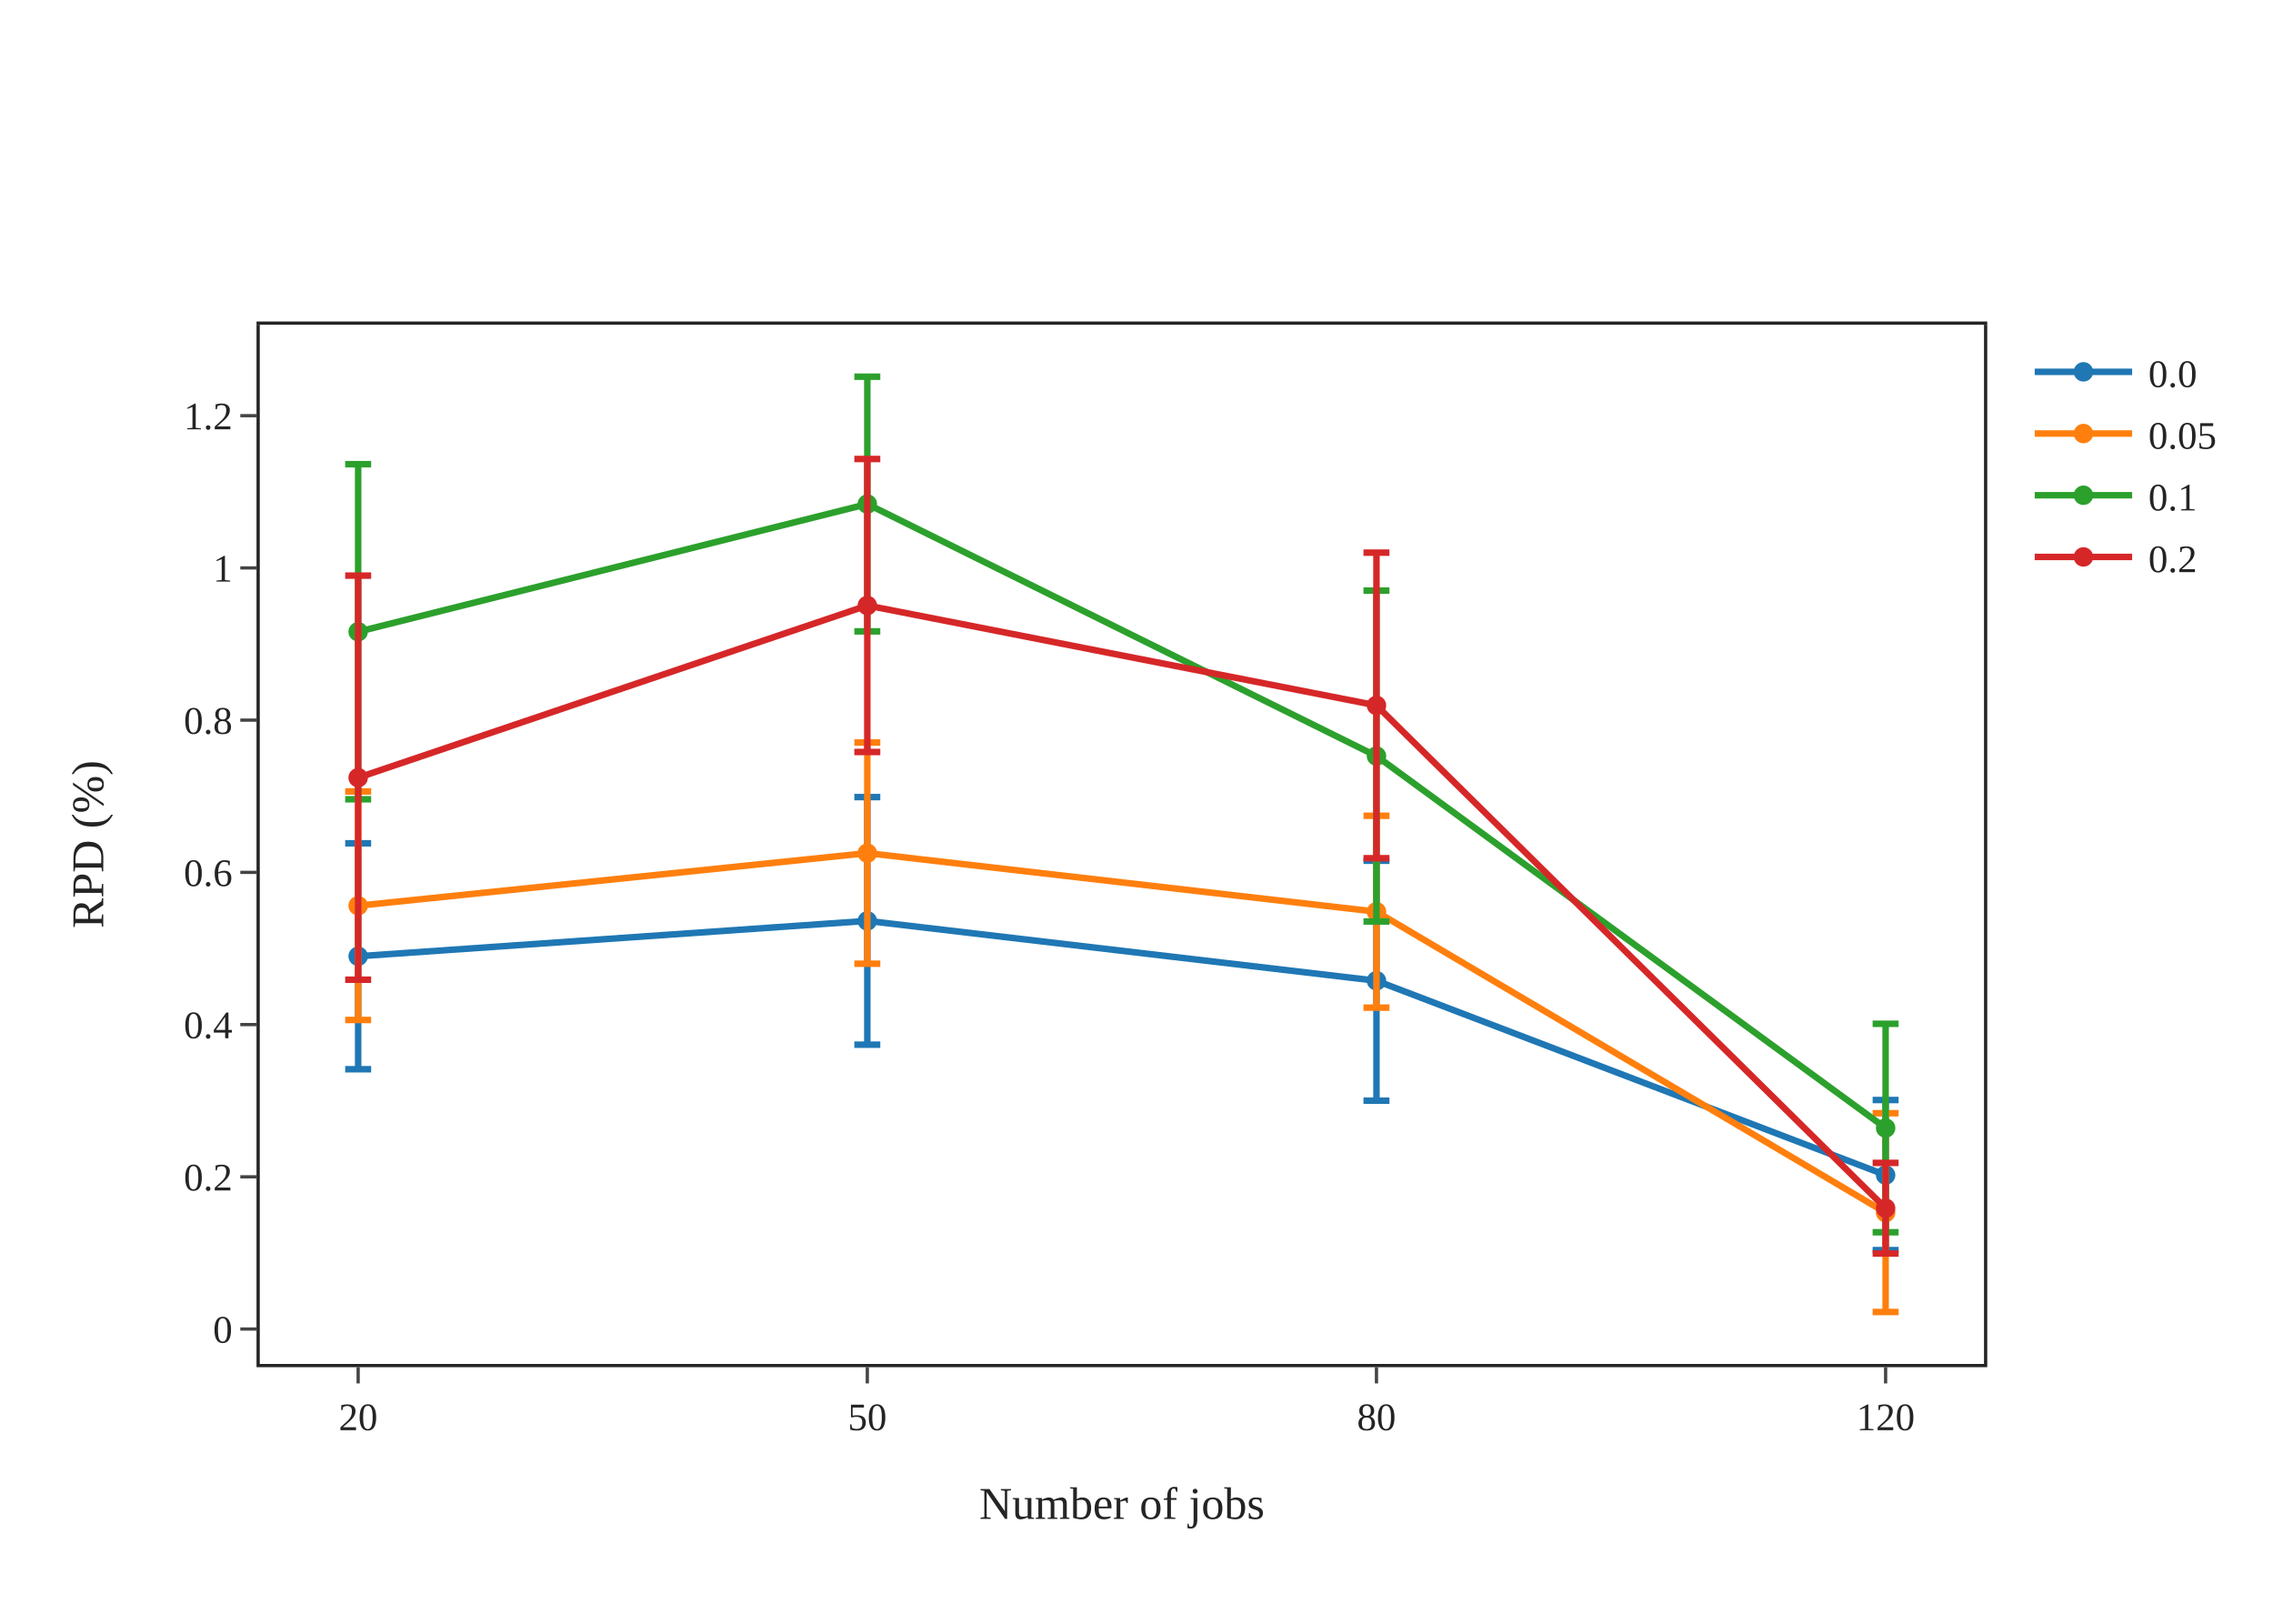
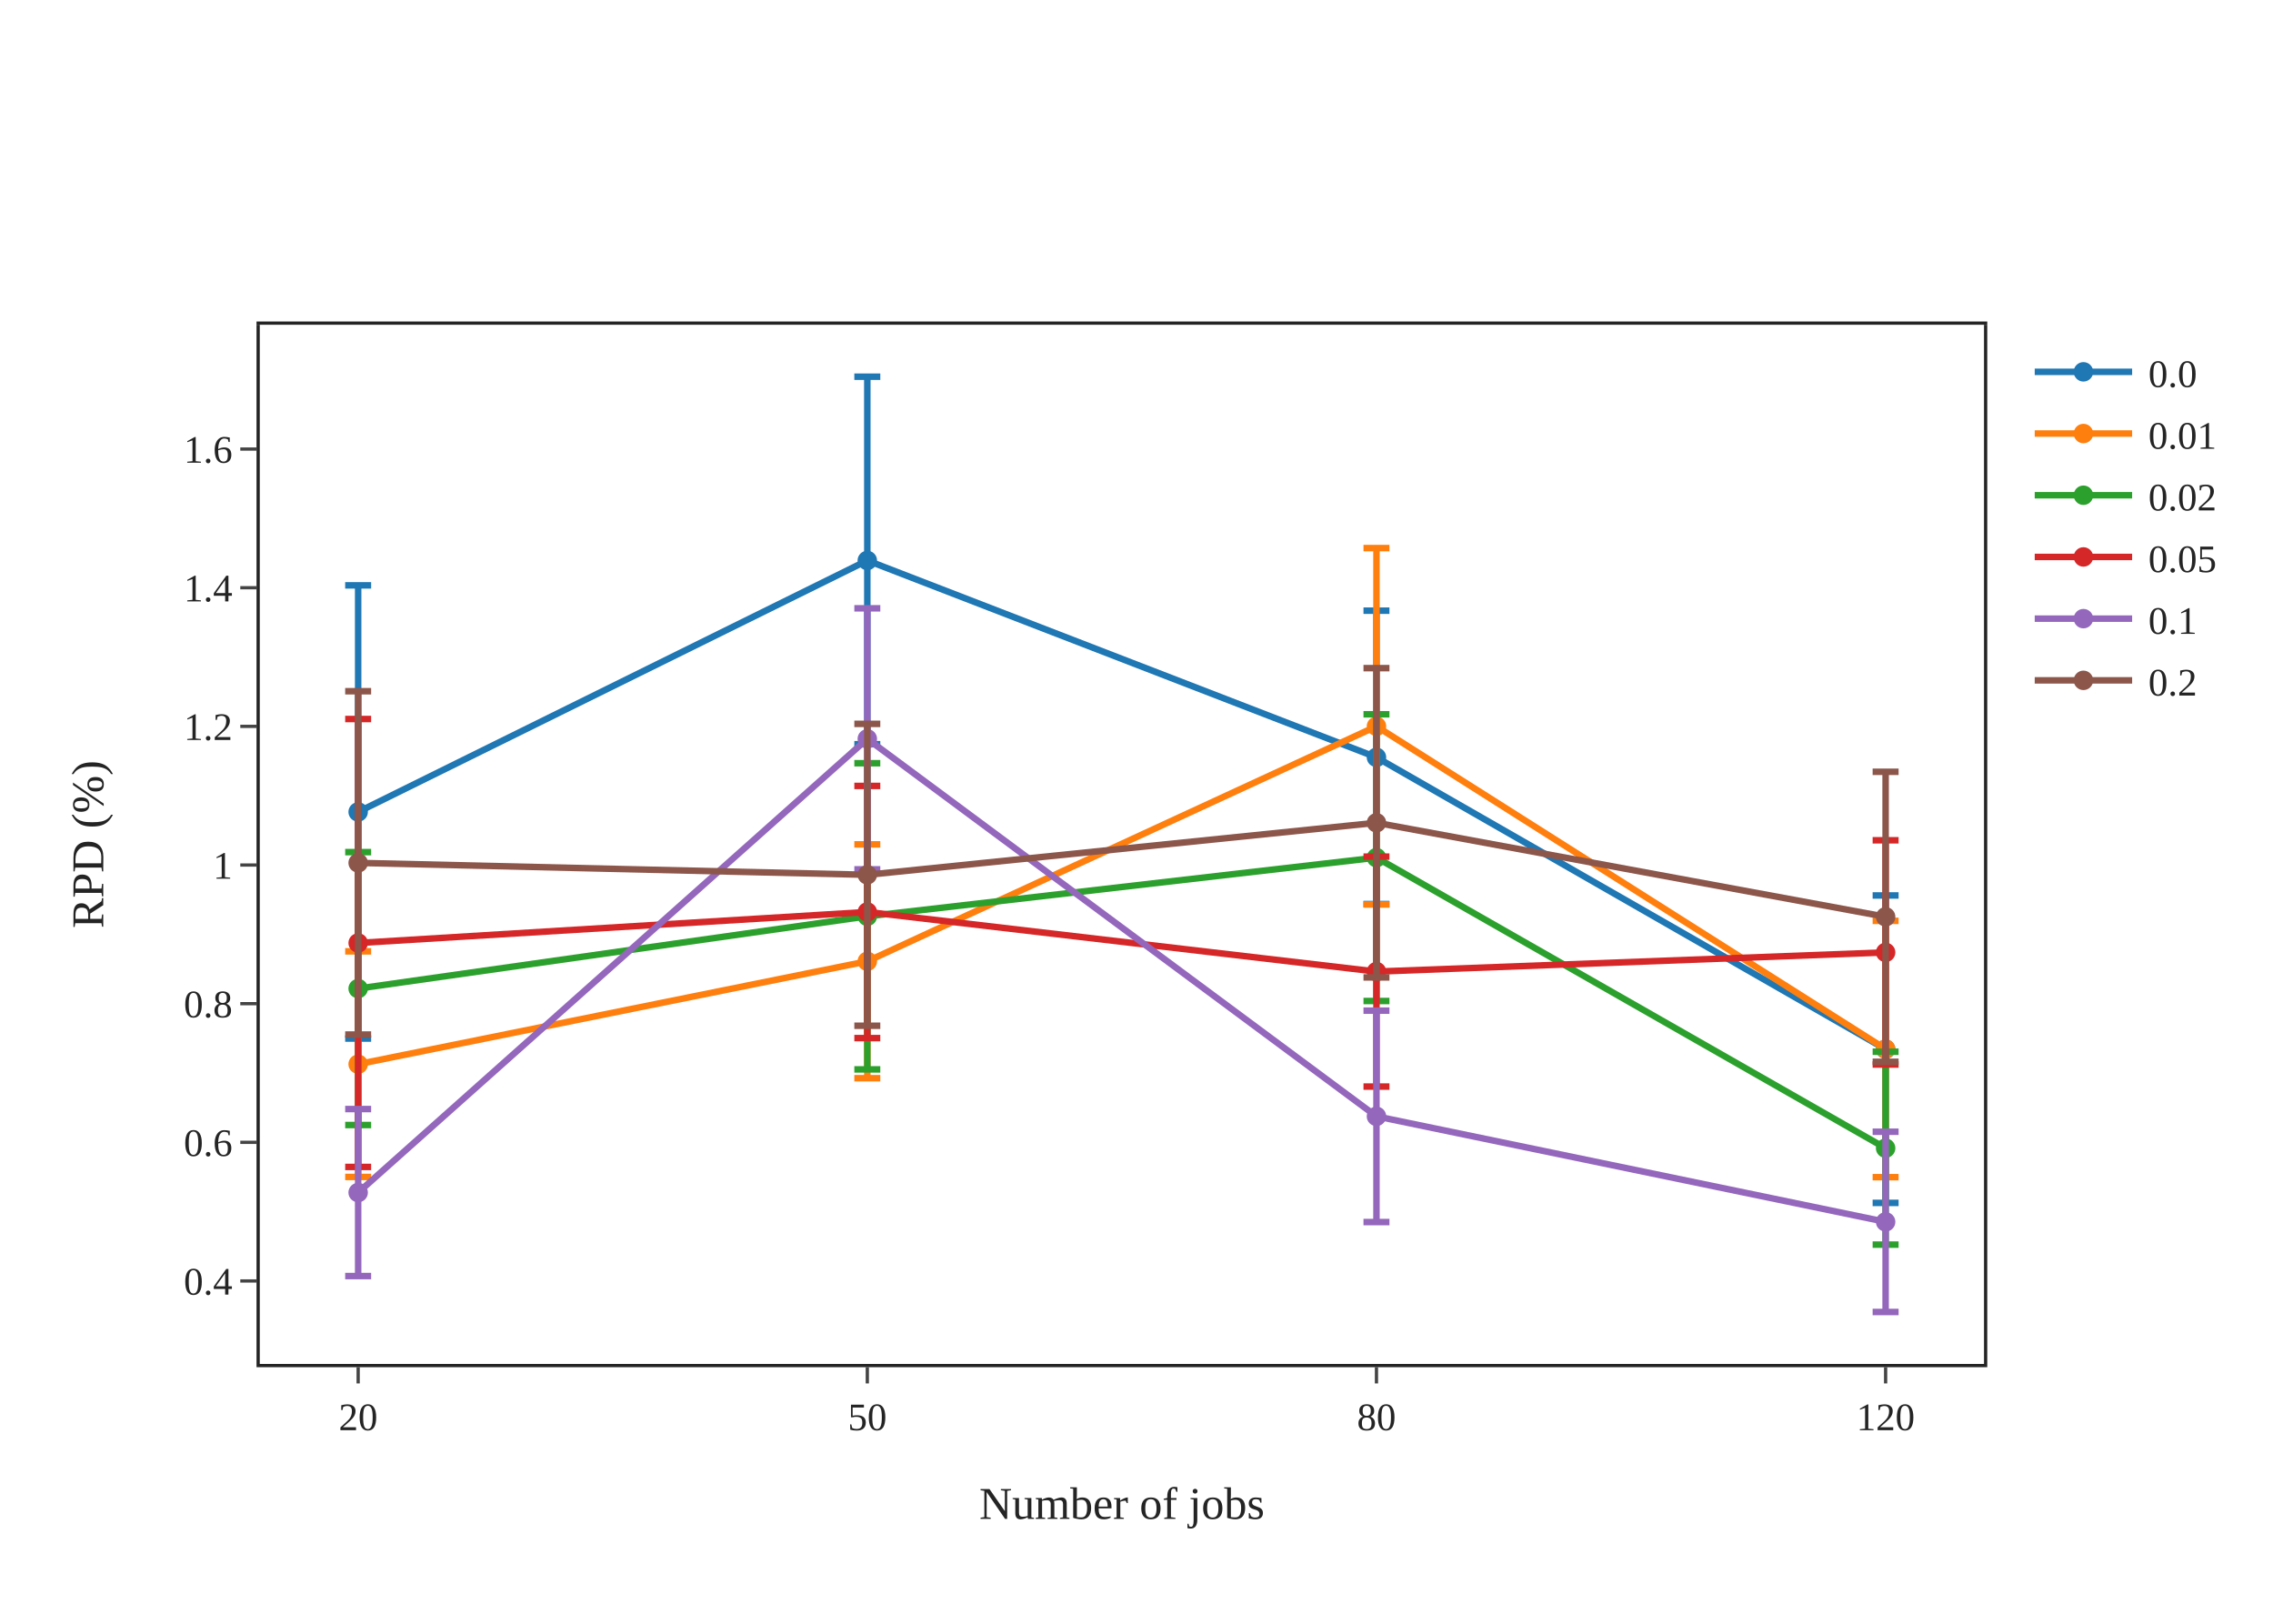
<svg xmlns="http://www.w3.org/2000/svg" class="main-svg" width="700" height="500" style="" viewBox="0 0 700 500">
  <rect x="0" y="0" width="700" height="500" style="fill: rgb(255, 255, 255); fill-opacity: 1;" />
-   <defs id="defs-608ce3">
+   <defs id="defs-df69a7">
    <g class="clips">
-       <clipPath id="clip608ce3xyplot" class="plotclip">
+       <clipPath id="clipdf69a7xyplot" class="plotclip">
        <rect width="531" height="320" />
      </clipPath>
-       <clipPath class="axesclip" id="clip608ce3x">
+       <clipPath class="axesclip" id="clipdf69a7x">
        <rect x="80" y="0" width="531" height="500" />
      </clipPath>
-       <clipPath class="axesclip" id="clip608ce3y">
+       <clipPath class="axesclip" id="clipdf69a7y">
        <rect x="0" y="100" width="700" height="320" />
      </clipPath>
-       <clipPath class="axesclip" id="clip608ce3xy">
+       <clipPath class="axesclip" id="clipdf69a7xy">
        <rect x="80" y="100" width="531" height="320" />
      </clipPath>
    </g>
    <g class="gradients" />
    <g class="patterns" />
  </defs>
  <g class="bglayer" />
  <g class="layer-below">
    <g class="imagelayer" />
    <g class="shapelayer" />
  </g>
  <g class="cartesianlayer">
    <g class="subplot xy">
      <g class="layer-subplot">
        <g class="shapelayer" />
        <g class="imagelayer" />
      </g>
      <g class="gridlayer">
        <g class="x" />
        <g class="y" />
      </g>
      <g class="zerolinelayer" />
      <path class="xlines-below" />
      <path class="ylines-below" />
      <g class="overlines-below" />
      <g class="xaxislayer-below" />
      <g class="yaxislayer-below" />
      <g class="overaxes-below" />
-       <g class="plot" transform="translate(80,100)" clip-path="url(#clip608ce3xyplot)">
+       <g class="plot" transform="translate(80,100)" clip-path="url(#clipdf69a7xyplot)">
        <g class="scatterlayer mlayer">
-           <g class="trace scatter traceb0469f" style="stroke-miterlimit: 2; opacity: 1;">
-             <g class="fills" />
-             <g class="errorbars">
-               <g class="errorbar">
-                 <path class="yerror" d="M26.3,159.68h8m-4,0V229.25m-4,0h8" style="vector-effect: non-scaling-stroke; stroke-width: 2px; stroke: rgb(31, 119, 180); stroke-opacity: 1;" />
-               </g>
-               <g class="errorbar">
-                 <path class="yerror" d="M183.1,145.45h8m-4,0V221.69m-4,0h8" style="vector-effect: non-scaling-stroke; stroke-width: 2px; stroke: rgb(31, 119, 180); stroke-opacity: 1;" />
-               </g>
-               <g class="errorbar">
-                 <path class="yerror" d="M339.9,165.05h8m-4,0V238.94m-4,0h8" style="vector-effect: non-scaling-stroke; stroke-width: 2px; stroke: rgb(31, 119, 180); stroke-opacity: 1;" />
-               </g>
-               <g class="errorbar">
-                 <path class="yerror" d="M496.7,238.73h8m-4,0V284.95m-4,0h8" style="vector-effect: non-scaling-stroke; stroke-width: 2px; stroke: rgb(31, 119, 180); stroke-opacity: 1;" />
-               </g>
-             </g>
-             <g class="lines">
-               <path class="js-line" d="M30.3,194.46L187.1,183.57L343.9,202L500.7,261.84" style="vector-effect: non-scaling-stroke; fill: none; stroke: rgb(31, 119, 180); stroke-opacity: 1; stroke-width: 2px; opacity: 1;" />
-             </g>
-             <g class="points">
-               <path class="point" transform="translate(30.3,194.46)" d="M3,0A3,3 0 1,1 0,-3A3,3 0 0,1 3,0Z" style="opacity: 1; stroke-width: 0px; fill: rgb(31, 119, 180); fill-opacity: 1;" />
-               <path class="point" transform="translate(187.1,183.57)" d="M3,0A3,3 0 1,1 0,-3A3,3 0 0,1 3,0Z" style="opacity: 1; stroke-width: 0px; fill: rgb(31, 119, 180); fill-opacity: 1;" />
-               <path class="point" transform="translate(343.9,202)" d="M3,0A3,3 0 1,1 0,-3A3,3 0 0,1 3,0Z" style="opacity: 1; stroke-width: 0px; fill: rgb(31, 119, 180); fill-opacity: 1;" />
-               <path class="point" transform="translate(500.7,261.84)" d="M3,0A3,3 0 1,1 0,-3A3,3 0 0,1 3,0Z" style="opacity: 1; stroke-width: 0px; fill: rgb(31, 119, 180); fill-opacity: 1;" />
-             </g>
-             <g class="text" />
-           </g>
-           <g class="trace scatter trace8a13a6" style="stroke-miterlimit: 2; opacity: 1;">
-             <g class="fills" />
-             <g class="errorbars">
-               <g class="errorbar">
-                 <path class="yerror" d="M26.3,143.71h8m-4,0V214.08m-4,0h8" style="vector-effect: non-scaling-stroke; stroke-width: 2px; stroke: rgb(255, 127, 14); stroke-opacity: 1;" />
-               </g>
-               <g class="errorbar">
-                 <path class="yerror" d="M183.1,128.65h8m-4,0V196.76m-4,0h8" style="vector-effect: non-scaling-stroke; stroke-width: 2px; stroke: rgb(255, 127, 14); stroke-opacity: 1;" />
-               </g>
-               <g class="errorbar">
-                 <path class="yerror" d="M339.9,151.2h8m-4,0V210.28m-4,0h8" style="vector-effect: non-scaling-stroke; stroke-width: 2px; stroke: rgb(255, 127, 14); stroke-opacity: 1;" />
-               </g>
-               <g class="errorbar">
-                 <path class="yerror" d="M496.7,242.79h8m-4,0V304m-4,0h8" style="vector-effect: non-scaling-stroke; stroke-width: 2px; stroke: rgb(255, 127, 14); stroke-opacity: 1;" />
-               </g>
-             </g>
-             <g class="lines">
-               <path class="js-line" d="M30.3,178.89L187.1,162.7L343.9,180.74L500.7,273.39" style="vector-effect: non-scaling-stroke; fill: none; stroke: rgb(255, 127, 14); stroke-opacity: 1; stroke-width: 2px; opacity: 1;" />
-             </g>
-             <g class="points">
-               <path class="point" transform="translate(30.3,178.89)" d="M3,0A3,3 0 1,1 0,-3A3,3 0 0,1 3,0Z" style="opacity: 1; stroke-width: 0px; fill: rgb(255, 127, 14); fill-opacity: 1;" />
-               <path class="point" transform="translate(187.1,162.7)" d="M3,0A3,3 0 1,1 0,-3A3,3 0 0,1 3,0Z" style="opacity: 1; stroke-width: 0px; fill: rgb(255, 127, 14); fill-opacity: 1;" />
-               <path class="point" transform="translate(343.9,180.74)" d="M3,0A3,3 0 1,1 0,-3A3,3 0 0,1 3,0Z" style="opacity: 1; stroke-width: 0px; fill: rgb(255, 127, 14); fill-opacity: 1;" />
-               <path class="point" transform="translate(500.7,273.39)" d="M3,0A3,3 0 1,1 0,-3A3,3 0 0,1 3,0Z" style="opacity: 1; stroke-width: 0px; fill: rgb(255, 127, 14); fill-opacity: 1;" />
-             </g>
-             <g class="text" />
-           </g>
-           <g class="trace scatter traceae9478" style="stroke-miterlimit: 2; opacity: 1;">
-             <g class="fills" />
-             <g class="errorbars">
-               <g class="errorbar">
-                 <path class="yerror" d="M26.3,42.94h8m-4,0V146.12m-4,0h8" style="vector-effect: non-scaling-stroke; stroke-width: 2px; stroke: rgb(44, 160, 44); stroke-opacity: 1;" />
-               </g>
-               <g class="errorbar">
-                 <path class="yerror" d="M183.1,16h8m-4,0V94.42m-4,0h8" style="vector-effect: non-scaling-stroke; stroke-width: 2px; stroke: rgb(44, 160, 44); stroke-opacity: 1;" />
-               </g>
-               <g class="errorbar">
-                 <path class="yerror" d="M339.9,81.86h8m-4,0V183.75m-4,0h8" style="vector-effect: non-scaling-stroke; stroke-width: 2px; stroke: rgb(44, 160, 44); stroke-opacity: 1;" />
-               </g>
-               <g class="errorbar">
-                 <path class="yerror" d="M496.7,215.26h8m-4,0V279.45m-4,0h8" style="vector-effect: non-scaling-stroke; stroke-width: 2px; stroke: rgb(44, 160, 44); stroke-opacity: 1;" />
-               </g>
-             </g>
-             <g class="lines">
-               <path class="js-line" d="M30.3,94.53L187.1,55.21L343.9,132.81L500.7,247.36" style="vector-effect: non-scaling-stroke; fill: none; stroke: rgb(44, 160, 44); stroke-opacity: 1; stroke-width: 2px; opacity: 1;" />
-             </g>
-             <g class="points">
-               <path class="point" transform="translate(30.3,94.53)" d="M3,0A3,3 0 1,1 0,-3A3,3 0 0,1 3,0Z" style="opacity: 1; stroke-width: 0px; fill: rgb(44, 160, 44); fill-opacity: 1;" />
-               <path class="point" transform="translate(187.1,55.21)" d="M3,0A3,3 0 1,1 0,-3A3,3 0 0,1 3,0Z" style="opacity: 1; stroke-width: 0px; fill: rgb(44, 160, 44); fill-opacity: 1;" />
-               <path class="point" transform="translate(343.9,132.81)" d="M3,0A3,3 0 1,1 0,-3A3,3 0 0,1 3,0Z" style="opacity: 1; stroke-width: 0px; fill: rgb(44, 160, 44); fill-opacity: 1;" />
-               <path class="point" transform="translate(500.7,247.36)" d="M3,0A3,3 0 1,1 0,-3A3,3 0 0,1 3,0Z" style="opacity: 1; stroke-width: 0px; fill: rgb(44, 160, 44); fill-opacity: 1;" />
-             </g>
-             <g class="text" />
-           </g>
-           <g class="trace scatter tracee8c689" style="stroke-miterlimit: 2; opacity: 1;">
-             <g class="fills" />
-             <g class="errorbars">
-               <g class="errorbar">
-                 <path class="yerror" d="M26.3,77.25h8m-4,0V201.68m-4,0h8" style="vector-effect: non-scaling-stroke; stroke-width: 2px; stroke: rgb(214, 39, 40); stroke-opacity: 1;" />
-               </g>
-               <g class="errorbar">
-                 <path class="yerror" d="M183.1,41.34h8m-4,0V131.56m-4,0h8" style="vector-effect: non-scaling-stroke; stroke-width: 2px; stroke: rgb(214, 39, 40); stroke-opacity: 1;" />
-               </g>
-               <g class="errorbar">
-                 <path class="yerror" d="M339.9,70.18h8m-4,0V164.27m-4,0h8" style="vector-effect: non-scaling-stroke; stroke-width: 2px; stroke: rgb(214, 39, 40); stroke-opacity: 1;" />
-               </g>
-               <g class="errorbar">
-                 <path class="yerror" d="M496.7,258.09h8m-4,0V286m-4,0h8" style="vector-effect: non-scaling-stroke; stroke-width: 2px; stroke: rgb(214, 39, 40); stroke-opacity: 1;" />
-               </g>
-             </g>
-             <g class="lines">
-               <path class="js-line" d="M30.3,139.47L187.1,86.45L343.9,117.22L500.7,272.04" style="vector-effect: non-scaling-stroke; fill: none; stroke: rgb(214, 39, 40); stroke-opacity: 1; stroke-width: 2px; opacity: 1;" />
-             </g>
-             <g class="points">
-               <path class="point" transform="translate(30.3,139.47)" d="M3,0A3,3 0 1,1 0,-3A3,3 0 0,1 3,0Z" style="opacity: 1; stroke-width: 0px; fill: rgb(214, 39, 40); fill-opacity: 1;" />
-               <path class="point" transform="translate(187.1,86.45)" d="M3,0A3,3 0 1,1 0,-3A3,3 0 0,1 3,0Z" style="opacity: 1; stroke-width: 0px; fill: rgb(214, 39, 40); fill-opacity: 1;" />
-               <path class="point" transform="translate(343.9,117.22)" d="M3,0A3,3 0 1,1 0,-3A3,3 0 0,1 3,0Z" style="opacity: 1; stroke-width: 0px; fill: rgb(214, 39, 40); fill-opacity: 1;" />
-               <path class="point" transform="translate(500.7,272.04)" d="M3,0A3,3 0 1,1 0,-3A3,3 0 0,1 3,0Z" style="opacity: 1; stroke-width: 0px; fill: rgb(214, 39, 40); fill-opacity: 1;" />
+           <g class="trace scatter tracebad794" style="stroke-miterlimit: 2; opacity: 1;">
+             <g class="fills" />
+             <g class="errorbars">
+               <g class="errorbar">
+                 <path class="yerror" d="M26.3,80.25h8m-4,0V219.8m-4,0h8" style="vector-effect: non-scaling-stroke; stroke-width: 2px; stroke: rgb(31, 119, 180); stroke-opacity: 1;" />
+               </g>
+               <g class="errorbar">
+                 <path class="yerror" d="M183.1,16h8m-4,0V129.17m-4,0h8" style="vector-effect: non-scaling-stroke; stroke-width: 2px; stroke: rgb(31, 119, 180); stroke-opacity: 1;" />
+               </g>
+               <g class="errorbar">
+                 <path class="yerror" d="M339.9,88.05h8m-4,0V178.38m-4,0h8" style="vector-effect: non-scaling-stroke; stroke-width: 2px; stroke: rgb(31, 119, 180); stroke-opacity: 1;" />
+               </g>
+               <g class="errorbar">
+                 <path class="yerror" d="M496.7,175.74h8m-4,0V270.41m-4,0h8" style="vector-effect: non-scaling-stroke; stroke-width: 2px; stroke: rgb(31, 119, 180); stroke-opacity: 1;" />
+               </g>
+             </g>
+             <g class="lines">
+               <path class="js-line" d="M30.3,150.02L187.1,72.59L343.9,133.21L500.7,223.08" style="vector-effect: non-scaling-stroke; fill: none; stroke: rgb(31, 119, 180); stroke-opacity: 1; stroke-width: 2px; opacity: 1;" />
+             </g>
+             <g class="points">
+               <path class="point" transform="translate(30.3,150.02)" d="M3,0A3,3 0 1,1 0,-3A3,3 0 0,1 3,0Z" style="opacity: 1; stroke-width: 0px; fill: rgb(31, 119, 180); fill-opacity: 1;" />
+               <path class="point" transform="translate(187.1,72.59)" d="M3,0A3,3 0 1,1 0,-3A3,3 0 0,1 3,0Z" style="opacity: 1; stroke-width: 0px; fill: rgb(31, 119, 180); fill-opacity: 1;" />
+               <path class="point" transform="translate(343.9,133.21)" d="M3,0A3,3 0 1,1 0,-3A3,3 0 0,1 3,0Z" style="opacity: 1; stroke-width: 0px; fill: rgb(31, 119, 180); fill-opacity: 1;" />
+               <path class="point" transform="translate(500.7,223.08)" d="M3,0A3,3 0 1,1 0,-3A3,3 0 0,1 3,0Z" style="opacity: 1; stroke-width: 0px; fill: rgb(31, 119, 180); fill-opacity: 1;" />
+             </g>
+             <g class="text" />
+           </g>
+           <g class="trace scatter trace9fccdd" style="stroke-miterlimit: 2; opacity: 1;">
+             <g class="fills" />
+             <g class="errorbars">
+               <g class="errorbar">
+                 <path class="yerror" d="M26.3,192.95h8m-4,0V262.42m-4,0h8" style="vector-effect: non-scaling-stroke; stroke-width: 2px; stroke: rgb(255, 127, 14); stroke-opacity: 1;" />
+               </g>
+               <g class="errorbar">
+                 <path class="yerror" d="M183.1,160.01h8m-4,0V232.01m-4,0h8" style="vector-effect: non-scaling-stroke; stroke-width: 2px; stroke: rgb(255, 127, 14); stroke-opacity: 1;" />
+               </g>
+               <g class="errorbar">
+                 <path class="yerror" d="M339.9,68.77h8m-4,0V178.52m-4,0h8" style="vector-effect: non-scaling-stroke; stroke-width: 2px; stroke: rgb(255, 127, 14); stroke-opacity: 1;" />
+               </g>
+               <g class="errorbar">
+                 <path class="yerror" d="M496.7,183.56h8m-4,0V262.49m-4,0h8" style="vector-effect: non-scaling-stroke; stroke-width: 2px; stroke: rgb(255, 127, 14); stroke-opacity: 1;" />
+               </g>
+             </g>
+             <g class="lines">
+               <path class="js-line" d="M30.3,227.69L187.1,196.01L343.9,123.65L500.7,223.02" style="vector-effect: non-scaling-stroke; fill: none; stroke: rgb(255, 127, 14); stroke-opacity: 1; stroke-width: 2px; opacity: 1;" />
+             </g>
+             <g class="points">
+               <path class="point" transform="translate(30.3,227.69)" d="M3,0A3,3 0 1,1 0,-3A3,3 0 0,1 3,0Z" style="opacity: 1; stroke-width: 0px; fill: rgb(255, 127, 14); fill-opacity: 1;" />
+               <path class="point" transform="translate(187.1,196.01)" d="M3,0A3,3 0 1,1 0,-3A3,3 0 0,1 3,0Z" style="opacity: 1; stroke-width: 0px; fill: rgb(255, 127, 14); fill-opacity: 1;" />
+               <path class="point" transform="translate(343.9,123.65)" d="M3,0A3,3 0 1,1 0,-3A3,3 0 0,1 3,0Z" style="opacity: 1; stroke-width: 0px; fill: rgb(255, 127, 14); fill-opacity: 1;" />
+               <path class="point" transform="translate(500.7,223.02)" d="M3,0A3,3 0 1,1 0,-3A3,3 0 0,1 3,0Z" style="opacity: 1; stroke-width: 0px; fill: rgb(255, 127, 14); fill-opacity: 1;" />
+             </g>
+             <g class="text" />
+           </g>
+           <g class="trace scatter traceaef576" style="stroke-miterlimit: 2; opacity: 1;">
+             <g class="fills" />
+             <g class="errorbars">
+               <g class="errorbar">
+                 <path class="yerror" d="M26.3,162.39h8m-4,0V246.43m-4,0h8" style="vector-effect: non-scaling-stroke; stroke-width: 2px; stroke: rgb(44, 160, 44); stroke-opacity: 1;" />
+               </g>
+               <g class="errorbar">
+                 <path class="yerror" d="M183.1,135.02h8m-4,0V229.3m-4,0h8" style="vector-effect: non-scaling-stroke; stroke-width: 2px; stroke: rgb(44, 160, 44); stroke-opacity: 1;" />
+               </g>
+               <g class="errorbar">
+                 <path class="yerror" d="M339.9,119.95h8m-4,0V208.24m-4,0h8" style="vector-effect: non-scaling-stroke; stroke-width: 2px; stroke: rgb(44, 160, 44); stroke-opacity: 1;" />
+               </g>
+               <g class="errorbar">
+                 <path class="yerror" d="M496.7,223.86h8m-4,0V283.26m-4,0h8" style="vector-effect: non-scaling-stroke; stroke-width: 2px; stroke: rgb(44, 160, 44); stroke-opacity: 1;" />
+               </g>
+             </g>
+             <g class="lines">
+               <path class="js-line" d="M30.3,204.41L187.1,182.16L343.9,164.09L500.7,253.56" style="vector-effect: non-scaling-stroke; fill: none; stroke: rgb(44, 160, 44); stroke-opacity: 1; stroke-width: 2px; opacity: 1;" />
+             </g>
+             <g class="points">
+               <path class="point" transform="translate(30.3,204.41)" d="M3,0A3,3 0 1,1 0,-3A3,3 0 0,1 3,0Z" style="opacity: 1; stroke-width: 0px; fill: rgb(44, 160, 44); fill-opacity: 1;" />
+               <path class="point" transform="translate(187.1,182.16)" d="M3,0A3,3 0 1,1 0,-3A3,3 0 0,1 3,0Z" style="opacity: 1; stroke-width: 0px; fill: rgb(44, 160, 44); fill-opacity: 1;" />
+               <path class="point" transform="translate(343.9,164.09)" d="M3,0A3,3 0 1,1 0,-3A3,3 0 0,1 3,0Z" style="opacity: 1; stroke-width: 0px; fill: rgb(44, 160, 44); fill-opacity: 1;" />
+               <path class="point" transform="translate(500.7,253.56)" d="M3,0A3,3 0 1,1 0,-3A3,3 0 0,1 3,0Z" style="opacity: 1; stroke-width: 0px; fill: rgb(44, 160, 44); fill-opacity: 1;" />
+             </g>
+             <g class="text" />
+           </g>
+           <g class="trace scatter trace05937d" style="stroke-miterlimit: 2; opacity: 1;">
+             <g class="fills" />
+             <g class="errorbars">
+               <g class="errorbar">
+                 <path class="yerror" d="M26.3,121.41h8m-4,0V259.34m-4,0h8" style="vector-effect: non-scaling-stroke; stroke-width: 2px; stroke: rgb(214, 39, 40); stroke-opacity: 1;" />
+               </g>
+               <g class="errorbar">
+                 <path class="yerror" d="M183.1,142.01h8m-4,0V219.66m-4,0h8" style="vector-effect: non-scaling-stroke; stroke-width: 2px; stroke: rgb(214, 39, 40); stroke-opacity: 1;" />
+               </g>
+               <g class="errorbar">
+                 <path class="yerror" d="M339.9,163.78h8m-4,0V234.59m-4,0h8" style="vector-effect: non-scaling-stroke; stroke-width: 2px; stroke: rgb(214, 39, 40); stroke-opacity: 1;" />
+               </g>
+               <g class="errorbar">
+                 <path class="yerror" d="M496.7,158.75h8m-4,0V227.8m-4,0h8" style="vector-effect: non-scaling-stroke; stroke-width: 2px; stroke: rgb(214, 39, 40); stroke-opacity: 1;" />
+               </g>
+             </g>
+             <g class="lines">
+               <path class="js-line" d="M30.3,190.37L187.1,180.83L343.9,199.18L500.7,193.27" style="vector-effect: non-scaling-stroke; fill: none; stroke: rgb(214, 39, 40); stroke-opacity: 1; stroke-width: 2px; opacity: 1;" />
+             </g>
+             <g class="points">
+               <path class="point" transform="translate(30.3,190.37)" d="M3,0A3,3 0 1,1 0,-3A3,3 0 0,1 3,0Z" style="opacity: 1; stroke-width: 0px; fill: rgb(214, 39, 40); fill-opacity: 1;" />
+               <path class="point" transform="translate(187.1,180.83)" d="M3,0A3,3 0 1,1 0,-3A3,3 0 0,1 3,0Z" style="opacity: 1; stroke-width: 0px; fill: rgb(214, 39, 40); fill-opacity: 1;" />
+               <path class="point" transform="translate(343.9,199.18)" d="M3,0A3,3 0 1,1 0,-3A3,3 0 0,1 3,0Z" style="opacity: 1; stroke-width: 0px; fill: rgb(214, 39, 40); fill-opacity: 1;" />
+               <path class="point" transform="translate(500.7,193.27)" d="M3,0A3,3 0 1,1 0,-3A3,3 0 0,1 3,0Z" style="opacity: 1; stroke-width: 0px; fill: rgb(214, 39, 40); fill-opacity: 1;" />
+             </g>
+             <g class="text" />
+           </g>
+           <g class="trace scatter trace8b20d7" style="stroke-miterlimit: 2; opacity: 1;">
+             <g class="fills" />
+             <g class="errorbars">
+               <g class="errorbar">
+                 <path class="yerror" d="M26.3,241.51h8m-4,0V292.94m-4,0h8" style="vector-effect: non-scaling-stroke; stroke-width: 2px; stroke: rgb(148, 103, 189); stroke-opacity: 1;" />
+               </g>
+               <g class="errorbar">
+                 <path class="yerror" d="M183.1,87.32h8m-4,0V167.7m-4,0h8" style="vector-effect: non-scaling-stroke; stroke-width: 2px; stroke: rgb(148, 103, 189); stroke-opacity: 1;" />
+               </g>
+               <g class="errorbar">
+                 <path class="yerror" d="M339.9,211.21h8m-4,0V276.31m-4,0h8" style="vector-effect: non-scaling-stroke; stroke-width: 2px; stroke: rgb(148, 103, 189); stroke-opacity: 1;" />
+               </g>
+               <g class="errorbar">
+                 <path class="yerror" d="M496.7,248.5h8m-4,0V304m-4,0h8" style="vector-effect: non-scaling-stroke; stroke-width: 2px; stroke: rgb(148, 103, 189); stroke-opacity: 1;" />
+               </g>
+             </g>
+             <g class="lines">
+               <path class="js-line" d="M30.3,267.22L187.1,127.51L343.9,243.76L500.7,276.25" style="vector-effect: non-scaling-stroke; fill: none; stroke: rgb(148, 103, 189); stroke-opacity: 1; stroke-width: 2px; opacity: 1;" />
+             </g>
+             <g class="points">
+               <path class="point" transform="translate(30.3,267.22)" d="M3,0A3,3 0 1,1 0,-3A3,3 0 0,1 3,0Z" style="opacity: 1; stroke-width: 0px; fill: rgb(148, 103, 189); fill-opacity: 1;" />
+               <path class="point" transform="translate(187.1,127.51)" d="M3,0A3,3 0 1,1 0,-3A3,3 0 0,1 3,0Z" style="opacity: 1; stroke-width: 0px; fill: rgb(148, 103, 189); fill-opacity: 1;" />
+               <path class="point" transform="translate(343.9,243.76)" d="M3,0A3,3 0 1,1 0,-3A3,3 0 0,1 3,0Z" style="opacity: 1; stroke-width: 0px; fill: rgb(148, 103, 189); fill-opacity: 1;" />
+               <path class="point" transform="translate(500.7,276.25)" d="M3,0A3,3 0 1,1 0,-3A3,3 0 0,1 3,0Z" style="opacity: 1; stroke-width: 0px; fill: rgb(148, 103, 189); fill-opacity: 1;" />
+             </g>
+             <g class="text" />
+           </g>
+           <g class="trace scatter tracec4afa3" style="stroke-miterlimit: 2; opacity: 1;">
+             <g class="fills" />
+             <g class="errorbars">
+               <g class="errorbar">
+                 <path class="yerror" d="M26.3,112.85h8m-4,0V218.57m-4,0h8" style="vector-effect: non-scaling-stroke; stroke-width: 2px; stroke: rgb(140, 86, 75); stroke-opacity: 1;" />
+               </g>
+               <g class="errorbar">
+                 <path class="yerror" d="M183.1,122.9h8m-4,0V215.86m-4,0h8" style="vector-effect: non-scaling-stroke; stroke-width: 2px; stroke: rgb(140, 86, 75); stroke-opacity: 1;" />
+               </g>
+               <g class="errorbar">
+                 <path class="yerror" d="M339.9,105.74h8m-4,0V200.98m-4,0h8" style="vector-effect: non-scaling-stroke; stroke-width: 2px; stroke: rgb(140, 86, 75); stroke-opacity: 1;" />
+               </g>
+               <g class="errorbar">
+                 <path class="yerror" d="M496.7,137.66h8m-4,0V226.96m-4,0h8" style="vector-effect: non-scaling-stroke; stroke-width: 2px; stroke: rgb(140, 86, 75); stroke-opacity: 1;" />
+               </g>
+             </g>
+             <g class="lines">
+               <path class="js-line" d="M30.3,165.71L187.1,169.38L343.9,153.36L500.7,182.31" style="vector-effect: non-scaling-stroke; fill: none; stroke: rgb(140, 86, 75); stroke-opacity: 1; stroke-width: 2px; opacity: 1;" />
+             </g>
+             <g class="points">
+               <path class="point" transform="translate(30.3,165.71)" d="M3,0A3,3 0 1,1 0,-3A3,3 0 0,1 3,0Z" style="opacity: 1; stroke-width: 0px; fill: rgb(140, 86, 75); fill-opacity: 1;" />
+               <path class="point" transform="translate(187.1,169.38)" d="M3,0A3,3 0 1,1 0,-3A3,3 0 0,1 3,0Z" style="opacity: 1; stroke-width: 0px; fill: rgb(140, 86, 75); fill-opacity: 1;" />
+               <path class="point" transform="translate(343.9,153.36)" d="M3,0A3,3 0 1,1 0,-3A3,3 0 0,1 3,0Z" style="opacity: 1; stroke-width: 0px; fill: rgb(140, 86, 75); fill-opacity: 1;" />
+               <path class="point" transform="translate(500.7,182.31)" d="M3,0A3,3 0 1,1 0,-3A3,3 0 0,1 3,0Z" style="opacity: 1; stroke-width: 0px; fill: rgb(140, 86, 75); fill-opacity: 1;" />
            </g>
            <g class="text" />
          </g>
        </g>
      </g>
      <g class="overplot" />
      <path class="xlines-above crisp" d="M79,420.5H612M79,99.5H612" style="fill: none; stroke-width: 1px; stroke: rgb(36, 36, 36); stroke-opacity: 1;" />
      <path class="ylines-above crisp" d="M79.5,100V420M611.5,100V420" style="fill: none; stroke-width: 1px; stroke: rgb(36, 36, 36); stroke-opacity: 1;" />
      <g class="overlines-above" />
      <g class="xaxislayer-above">
        <path class="xtick ticks crisp" d="M0,421v5" transform="translate(110.3,0)" style="stroke: rgb(68, 68, 68); stroke-opacity: 1; stroke-width: 1px;" />
        <path class="xtick ticks crisp" d="M0,421v5" transform="translate(267.1,0)" style="stroke: rgb(68, 68, 68); stroke-opacity: 1; stroke-width: 1px;" />
        <path class="xtick ticks crisp" d="M0,421v5" transform="translate(423.9,0)" style="stroke: rgb(68, 68, 68); stroke-opacity: 1; stroke-width: 1px;" />
        <path class="xtick ticks crisp" d="M0,421v5" transform="translate(580.7,0)" style="stroke: rgb(68, 68, 68); stroke-opacity: 1; stroke-width: 1px;" />
        <g class="xtick">
          <text text-anchor="middle" x="0" y="440.4" transform="translate(110.3,0)" style="font-family: 'Times New Roman'; font-size: 12px; fill: rgb(36, 36, 36); fill-opacity: 1; white-space: pre; opacity: 1;">20</text>
        </g>
        <g class="xtick">
          <text text-anchor="middle" x="0" y="440.4" transform="translate(267.1,0)" style="font-family: 'Times New Roman'; font-size: 12px; fill: rgb(36, 36, 36); fill-opacity: 1; white-space: pre; opacity: 1;">50</text>
        </g>
        <g class="xtick">
          <text text-anchor="middle" x="0" y="440.4" transform="translate(423.9,0)" style="font-family: 'Times New Roman'; font-size: 12px; fill: rgb(36, 36, 36); fill-opacity: 1; white-space: pre; opacity: 1;">80</text>
        </g>
        <g class="xtick">
          <text text-anchor="middle" x="0" y="440.4" transform="translate(580.7,0)" style="font-family: 'Times New Roman'; font-size: 12px; fill: rgb(36, 36, 36); fill-opacity: 1; white-space: pre; opacity: 1;">120</text>
        </g>
      </g>
      <g class="yaxislayer-above">
-         <path class="ytick ticks crisp" d="M79,0h-5" transform="translate(0,409.25)" style="stroke: rgb(68, 68, 68); stroke-opacity: 1; stroke-width: 1px;" />
-         <path class="ytick ticks crisp" d="M79,0h-5" transform="translate(0,362.38)" style="stroke: rgb(68, 68, 68); stroke-opacity: 1; stroke-width: 1px;" />
-         <path class="ytick ticks crisp" d="M79,0h-5" transform="translate(0,315.5)" style="stroke: rgb(68, 68, 68); stroke-opacity: 1; stroke-width: 1px;" />
-         <path class="ytick ticks crisp" d="M79,0h-5" transform="translate(0,268.63)" style="stroke: rgb(68, 68, 68); stroke-opacity: 1; stroke-width: 1px;" />
-         <path class="ytick ticks crisp" d="M79,0h-5" transform="translate(0,221.75)" style="stroke: rgb(68, 68, 68); stroke-opacity: 1; stroke-width: 1px;" />
-         <path class="ytick ticks crisp" d="M79,0h-5" transform="translate(0,174.88)" style="stroke: rgb(68, 68, 68); stroke-opacity: 1; stroke-width: 1px;" />
-         <path class="ytick ticks crisp" d="M79,0h-5" transform="translate(0,128)" style="stroke: rgb(68, 68, 68); stroke-opacity: 1; stroke-width: 1px;" />
-         <g class="ytick">
-           <text text-anchor="end" x="71.6" y="4.2" transform="translate(0,409.25)" style="font-family: 'Times New Roman'; font-size: 12px; fill: rgb(36, 36, 36); fill-opacity: 1; white-space: pre; opacity: 1;">0</text>
-         </g>
-         <g class="ytick">
-           <text text-anchor="end" x="71.6" y="4.2" style="font-family: 'Times New Roman'; font-size: 12px; fill: rgb(36, 36, 36); fill-opacity: 1; white-space: pre; opacity: 1;" transform="translate(0,362.38)">0.2</text>
-         </g>
-         <g class="ytick">
-           <text text-anchor="end" x="71.6" y="4.2" style="font-family: 'Times New Roman'; font-size: 12px; fill: rgb(36, 36, 36); fill-opacity: 1; white-space: pre; opacity: 1;" transform="translate(0,315.5)">0.4</text>
-         </g>
-         <g class="ytick">
-           <text text-anchor="end" x="71.6" y="4.2" style="font-family: 'Times New Roman'; font-size: 12px; fill: rgb(36, 36, 36); fill-opacity: 1; white-space: pre; opacity: 1;" transform="translate(0,268.63)">0.6</text>
-         </g>
-         <g class="ytick">
-           <text text-anchor="end" x="71.6" y="4.2" style="font-family: 'Times New Roman'; font-size: 12px; fill: rgb(36, 36, 36); fill-opacity: 1; white-space: pre; opacity: 1;" transform="translate(0,221.75)">0.8</text>
-         </g>
-         <g class="ytick">
-           <text text-anchor="end" x="71.6" y="4.2" style="font-family: 'Times New Roman'; font-size: 12px; fill: rgb(36, 36, 36); fill-opacity: 1; white-space: pre; opacity: 1;" transform="translate(0,174.88)">1</text>
-         </g>
-         <g class="ytick">
-           <text text-anchor="end" x="71.6" y="4.2" style="font-family: 'Times New Roman'; font-size: 12px; fill: rgb(36, 36, 36); fill-opacity: 1; white-space: pre; opacity: 1;" transform="translate(0,128)">1.2</text>
+         <path class="ytick ticks crisp" d="M79,0h-5" transform="translate(0,394.45)" style="stroke: rgb(68, 68, 68); stroke-opacity: 1; stroke-width: 1px;" />
+         <path class="ytick ticks crisp" d="M79,0h-5" transform="translate(0,351.76)" style="stroke: rgb(68, 68, 68); stroke-opacity: 1; stroke-width: 1px;" />
+         <path class="ytick ticks crisp" d="M79,0h-5" transform="translate(0,309.06)" style="stroke: rgb(68, 68, 68); stroke-opacity: 1; stroke-width: 1px;" />
+         <path class="ytick ticks crisp" d="M79,0h-5" transform="translate(0,266.37)" style="stroke: rgb(68, 68, 68); stroke-opacity: 1; stroke-width: 1px;" />
+         <path class="ytick ticks crisp" d="M79,0h-5" transform="translate(0,223.67)" style="stroke: rgb(68, 68, 68); stroke-opacity: 1; stroke-width: 1px;" />
+         <path class="ytick ticks crisp" d="M79,0h-5" transform="translate(0,180.98)" style="stroke: rgb(68, 68, 68); stroke-opacity: 1; stroke-width: 1px;" />
+         <path class="ytick ticks crisp" d="M79,0h-5" transform="translate(0,138.28)" style="stroke: rgb(68, 68, 68); stroke-opacity: 1; stroke-width: 1px;" />
+         <g class="ytick">
+           <text text-anchor="end" x="71.6" y="4.2" transform="translate(0,394.45)" style="font-family: 'Times New Roman'; font-size: 12px; fill: rgb(36, 36, 36); fill-opacity: 1; white-space: pre; opacity: 1;">0.4</text>
+         </g>
+         <g class="ytick">
+           <text text-anchor="end" x="71.6" y="4.2" style="font-family: 'Times New Roman'; font-size: 12px; fill: rgb(36, 36, 36); fill-opacity: 1; white-space: pre; opacity: 1;" transform="translate(0,351.76)">0.6</text>
+         </g>
+         <g class="ytick">
+           <text text-anchor="end" x="71.6" y="4.2" style="font-family: 'Times New Roman'; font-size: 12px; fill: rgb(36, 36, 36); fill-opacity: 1; white-space: pre; opacity: 1;" transform="translate(0,309.06)">0.8</text>
+         </g>
+         <g class="ytick">
+           <text text-anchor="end" x="71.6" y="4.2" style="font-family: 'Times New Roman'; font-size: 12px; fill: rgb(36, 36, 36); fill-opacity: 1; white-space: pre; opacity: 1;" transform="translate(0,266.37)">1</text>
+         </g>
+         <g class="ytick">
+           <text text-anchor="end" x="71.6" y="4.2" style="font-family: 'Times New Roman'; font-size: 12px; fill: rgb(36, 36, 36); fill-opacity: 1; white-space: pre; opacity: 1;" transform="translate(0,223.67)">1.2</text>
+         </g>
+         <g class="ytick">
+           <text text-anchor="end" x="71.6" y="4.2" style="font-family: 'Times New Roman'; font-size: 12px; fill: rgb(36, 36, 36); fill-opacity: 1; white-space: pre; opacity: 1;" transform="translate(0,180.98)">1.4</text>
+         </g>
+         <g class="ytick">
+           <text text-anchor="end" x="71.6" y="4.2" style="font-family: 'Times New Roman'; font-size: 12px; fill: rgb(36, 36, 36); fill-opacity: 1; white-space: pre; opacity: 1;" transform="translate(0,138.28)">1.6</text>
        </g>
      </g>
      <g class="overaxes-above" />
    </g>
  </g>
  <g class="polarlayer" />
  <g class="smithlayer" />
  <g class="ternarylayer" />
  <g class="geolayer" />
  <g class="funnelarealayer" />
  <g class="pielayer" />
  <g class="iciclelayer" />
  <g class="treemaplayer" />
  <g class="sunburstlayer" />
  <g class="glimages" />
-   <defs id="topdefs-608ce3">
+   <defs id="topdefs-df69a7">
    <g class="clips" />
-     <clipPath id="legend608ce3">
-       <rect width="66" height="86" x="0" y="0" />
+     <clipPath id="legenddf69a7">
+       <rect width="66" height="124" x="0" y="0" />
    </clipPath>
  </defs>
  <g class="layer-above">
    <g class="imagelayer" />
    <g class="shapelayer" />
  </g>
  <g class="infolayer">
    <g class="legend" pointer-events="all" transform="translate(621.62,100)">
-       <rect class="bg" shape-rendering="crispEdges" style="stroke: rgb(68, 68, 68); stroke-opacity: 1; fill: rgb(255, 255, 255); fill-opacity: 1; stroke-width: 0px;" width="66" height="86" x="0" y="0" />
-       <g class="scrollbox" transform="" clip-path="url(#legend608ce3)">
+       <rect class="bg" shape-rendering="crispEdges" style="stroke: rgb(68, 68, 68); stroke-opacity: 1; fill: rgb(255, 255, 255); fill-opacity: 1; stroke-width: 0px;" width="66" height="124" x="0" y="0" />
+       <g class="scrollbox" transform="" clip-path="url(#legenddf69a7)">
        <g class="groups">
          <g class="traces" transform="translate(0,14.5)" style="opacity: 1;">
            <text class="legendtext" text-anchor="start" x="40" y="4.68" style="font-family: 'Times New Roman'; font-size: 12px; fill: rgb(36, 36, 36); fill-opacity: 1; white-space: pre;">0.0</text>
            <g class="layers" style="opacity: 1;">
              <g class="legendfill" />
              <g class="legendlines">
                <path class="js-line" d="M5,0h30" style="fill: none; stroke: rgb(31, 119, 180); stroke-opacity: 1; stroke-width: 2px;" />
              </g>
              <g class="legendsymbols">
                <g class="legendpoints">
                  <path class="scatterpts" transform="translate(20,0)" d="M3,0A3,3 0 1,1 0,-3A3,3 0 0,1 3,0Z" style="opacity: 1; stroke-width: 0px; fill: rgb(31, 119, 180); fill-opacity: 1;" />
                </g>
              </g>
            </g>
            <rect class="legendtoggle" x="0" y="-9.5" width="61" height="19" style="fill: rgb(0, 0, 0); fill-opacity: 0;" />
          </g>
          <g class="traces" transform="translate(0,33.5)" style="opacity: 1;">
+             <text class="legendtext" text-anchor="start" x="40" y="4.68" style="font-family: 'Times New Roman'; font-size: 12px; fill: rgb(36, 36, 36); fill-opacity: 1; white-space: pre;">0.01</text>
+             <g class="layers" style="opacity: 1;">
+               <g class="legendfill" />
+               <g class="legendlines">
+                 <path class="js-line" d="M5,0h30" style="fill: none; stroke: rgb(255, 127, 14); stroke-opacity: 1; stroke-width: 2px;" />
+               </g>
+               <g class="legendsymbols">
+                 <g class="legendpoints">
+                   <path class="scatterpts" transform="translate(20,0)" d="M3,0A3,3 0 1,1 0,-3A3,3 0 0,1 3,0Z" style="opacity: 1; stroke-width: 0px; fill: rgb(255, 127, 14); fill-opacity: 1;" />
+                 </g>
+               </g>
+             </g>
+             <rect class="legendtoggle" x="0" y="-9.5" width="61" height="19" style="fill: rgb(0, 0, 0); fill-opacity: 0;" />
+           </g>
+           <g class="traces" transform="translate(0,52.5)" style="opacity: 1;">
+             <text class="legendtext" text-anchor="start" x="40" y="4.68" style="font-family: 'Times New Roman'; font-size: 12px; fill: rgb(36, 36, 36); fill-opacity: 1; white-space: pre;">0.02</text>
+             <g class="layers" style="opacity: 1;">
+               <g class="legendfill" />
+               <g class="legendlines">
+                 <path class="js-line" d="M5,0h30" style="fill: none; stroke: rgb(44, 160, 44); stroke-opacity: 1; stroke-width: 2px;" />
+               </g>
+               <g class="legendsymbols">
+                 <g class="legendpoints">
+                   <path class="scatterpts" transform="translate(20,0)" d="M3,0A3,3 0 1,1 0,-3A3,3 0 0,1 3,0Z" style="opacity: 1; stroke-width: 0px; fill: rgb(44, 160, 44); fill-opacity: 1;" />
+                 </g>
+               </g>
+             </g>
+             <rect class="legendtoggle" x="0" y="-9.5" width="61" height="19" style="fill: rgb(0, 0, 0); fill-opacity: 0;" />
+           </g>
+           <g class="traces" transform="translate(0,71.5)" style="opacity: 1;">
            <text class="legendtext" text-anchor="start" x="40" y="4.68" style="font-family: 'Times New Roman'; font-size: 12px; fill: rgb(36, 36, 36); fill-opacity: 1; white-space: pre;">0.05</text>
            <g class="layers" style="opacity: 1;">
              <g class="legendfill" />
              <g class="legendlines">
-                 <path class="js-line" d="M5,0h30" style="fill: none; stroke: rgb(255, 127, 14); stroke-opacity: 1; stroke-width: 2px;" />
-               </g>
-               <g class="legendsymbols">
-                 <g class="legendpoints">
-                   <path class="scatterpts" transform="translate(20,0)" d="M3,0A3,3 0 1,1 0,-3A3,3 0 0,1 3,0Z" style="opacity: 1; stroke-width: 0px; fill: rgb(255, 127, 14); fill-opacity: 1;" />
-                 </g>
-               </g>
-             </g>
-             <rect class="legendtoggle" x="0" y="-9.5" width="61" height="19" style="fill: rgb(0, 0, 0); fill-opacity: 0;" />
-           </g>
-           <g class="traces" transform="translate(0,52.5)" style="opacity: 1;">
+                 <path class="js-line" d="M5,0h30" style="fill: none; stroke: rgb(214, 39, 40); stroke-opacity: 1; stroke-width: 2px;" />
+               </g>
+               <g class="legendsymbols">
+                 <g class="legendpoints">
+                   <path class="scatterpts" transform="translate(20,0)" d="M3,0A3,3 0 1,1 0,-3A3,3 0 0,1 3,0Z" style="opacity: 1; stroke-width: 0px; fill: rgb(214, 39, 40); fill-opacity: 1;" />
+                 </g>
+               </g>
+             </g>
+             <rect class="legendtoggle" x="0" y="-9.5" width="61" height="19" style="fill: rgb(0, 0, 0); fill-opacity: 0;" />
+           </g>
+           <g class="traces" transform="translate(0,90.5)" style="opacity: 1;">
            <text class="legendtext" text-anchor="start" x="40" y="4.68" style="font-family: 'Times New Roman'; font-size: 12px; fill: rgb(36, 36, 36); fill-opacity: 1; white-space: pre;">0.1</text>
            <g class="layers" style="opacity: 1;">
              <g class="legendfill" />
              <g class="legendlines">
-                 <path class="js-line" d="M5,0h30" style="fill: none; stroke: rgb(44, 160, 44); stroke-opacity: 1; stroke-width: 2px;" />
-               </g>
-               <g class="legendsymbols">
-                 <g class="legendpoints">
-                   <path class="scatterpts" transform="translate(20,0)" d="M3,0A3,3 0 1,1 0,-3A3,3 0 0,1 3,0Z" style="opacity: 1; stroke-width: 0px; fill: rgb(44, 160, 44); fill-opacity: 1;" />
-                 </g>
-               </g>
-             </g>
-             <rect class="legendtoggle" x="0" y="-9.5" width="61" height="19" style="fill: rgb(0, 0, 0); fill-opacity: 0;" />
-           </g>
-           <g class="traces" transform="translate(0,71.5)" style="opacity: 1;">
+                 <path class="js-line" d="M5,0h30" style="fill: none; stroke: rgb(148, 103, 189); stroke-opacity: 1; stroke-width: 2px;" />
+               </g>
+               <g class="legendsymbols">
+                 <g class="legendpoints">
+                   <path class="scatterpts" transform="translate(20,0)" d="M3,0A3,3 0 1,1 0,-3A3,3 0 0,1 3,0Z" style="opacity: 1; stroke-width: 0px; fill: rgb(148, 103, 189); fill-opacity: 1;" />
+                 </g>
+               </g>
+             </g>
+             <rect class="legendtoggle" x="0" y="-9.5" width="61" height="19" style="fill: rgb(0, 0, 0); fill-opacity: 0;" />
+           </g>
+           <g class="traces" transform="translate(0,109.5)" style="opacity: 1;">
            <text class="legendtext" text-anchor="start" x="40" y="4.68" style="font-family: 'Times New Roman'; font-size: 12px; fill: rgb(36, 36, 36); fill-opacity: 1; white-space: pre;">0.2</text>
            <g class="layers" style="opacity: 1;">
              <g class="legendfill" />
              <g class="legendlines">
-                 <path class="js-line" d="M5,0h30" style="fill: none; stroke: rgb(214, 39, 40); stroke-opacity: 1; stroke-width: 2px;" />
-               </g>
-               <g class="legendsymbols">
-                 <g class="legendpoints">
-                   <path class="scatterpts" transform="translate(20,0)" d="M3,0A3,3 0 1,1 0,-3A3,3 0 0,1 3,0Z" style="opacity: 1; stroke-width: 0px; fill: rgb(214, 39, 40); fill-opacity: 1;" />
+                 <path class="js-line" d="M5,0h30" style="fill: none; stroke: rgb(140, 86, 75); stroke-opacity: 1; stroke-width: 2px;" />
+               </g>
+               <g class="legendsymbols">
+                 <g class="legendpoints">
+                   <path class="scatterpts" transform="translate(20,0)" d="M3,0A3,3 0 1,1 0,-3A3,3 0 0,1 3,0Z" style="opacity: 1; stroke-width: 0px; fill: rgb(140, 86, 75); fill-opacity: 1;" />
                </g>
              </g>
            </g>
            <rect class="legendtoggle" x="0" y="-9.5" width="61" height="19" style="fill: rgb(0, 0, 0); fill-opacity: 0;" />
          </g>
        </g>
      </g>
      <rect class="scrollbar" rx="20" ry="3" width="0" height="0" style="fill: rgb(128, 139, 164); fill-opacity: 1;" x="0" y="0" />
    </g>
    <g class="g-gtitle" />
    <g class="g-xtitle">
      <text class="xtitle" x="345.5" y="467.706" text-anchor="middle" style="font-family: 'Times New Roman'; font-size: 14px; fill: rgb(36, 36, 36); opacity: 1; font-weight: normal; white-space: pre;">Number of jobs</text>
    </g>
    <g class="g-ytitle">
      <text class="ytitle" transform="rotate(-90,31.79375,260)" x="31.794" y="260" text-anchor="middle" style="font-family: 'Times New Roman'; font-size: 14px; fill: rgb(36, 36, 36); opacity: 1; font-weight: normal; white-space: pre;">RPD (%)</text>
    </g>
  </g>
</svg>
